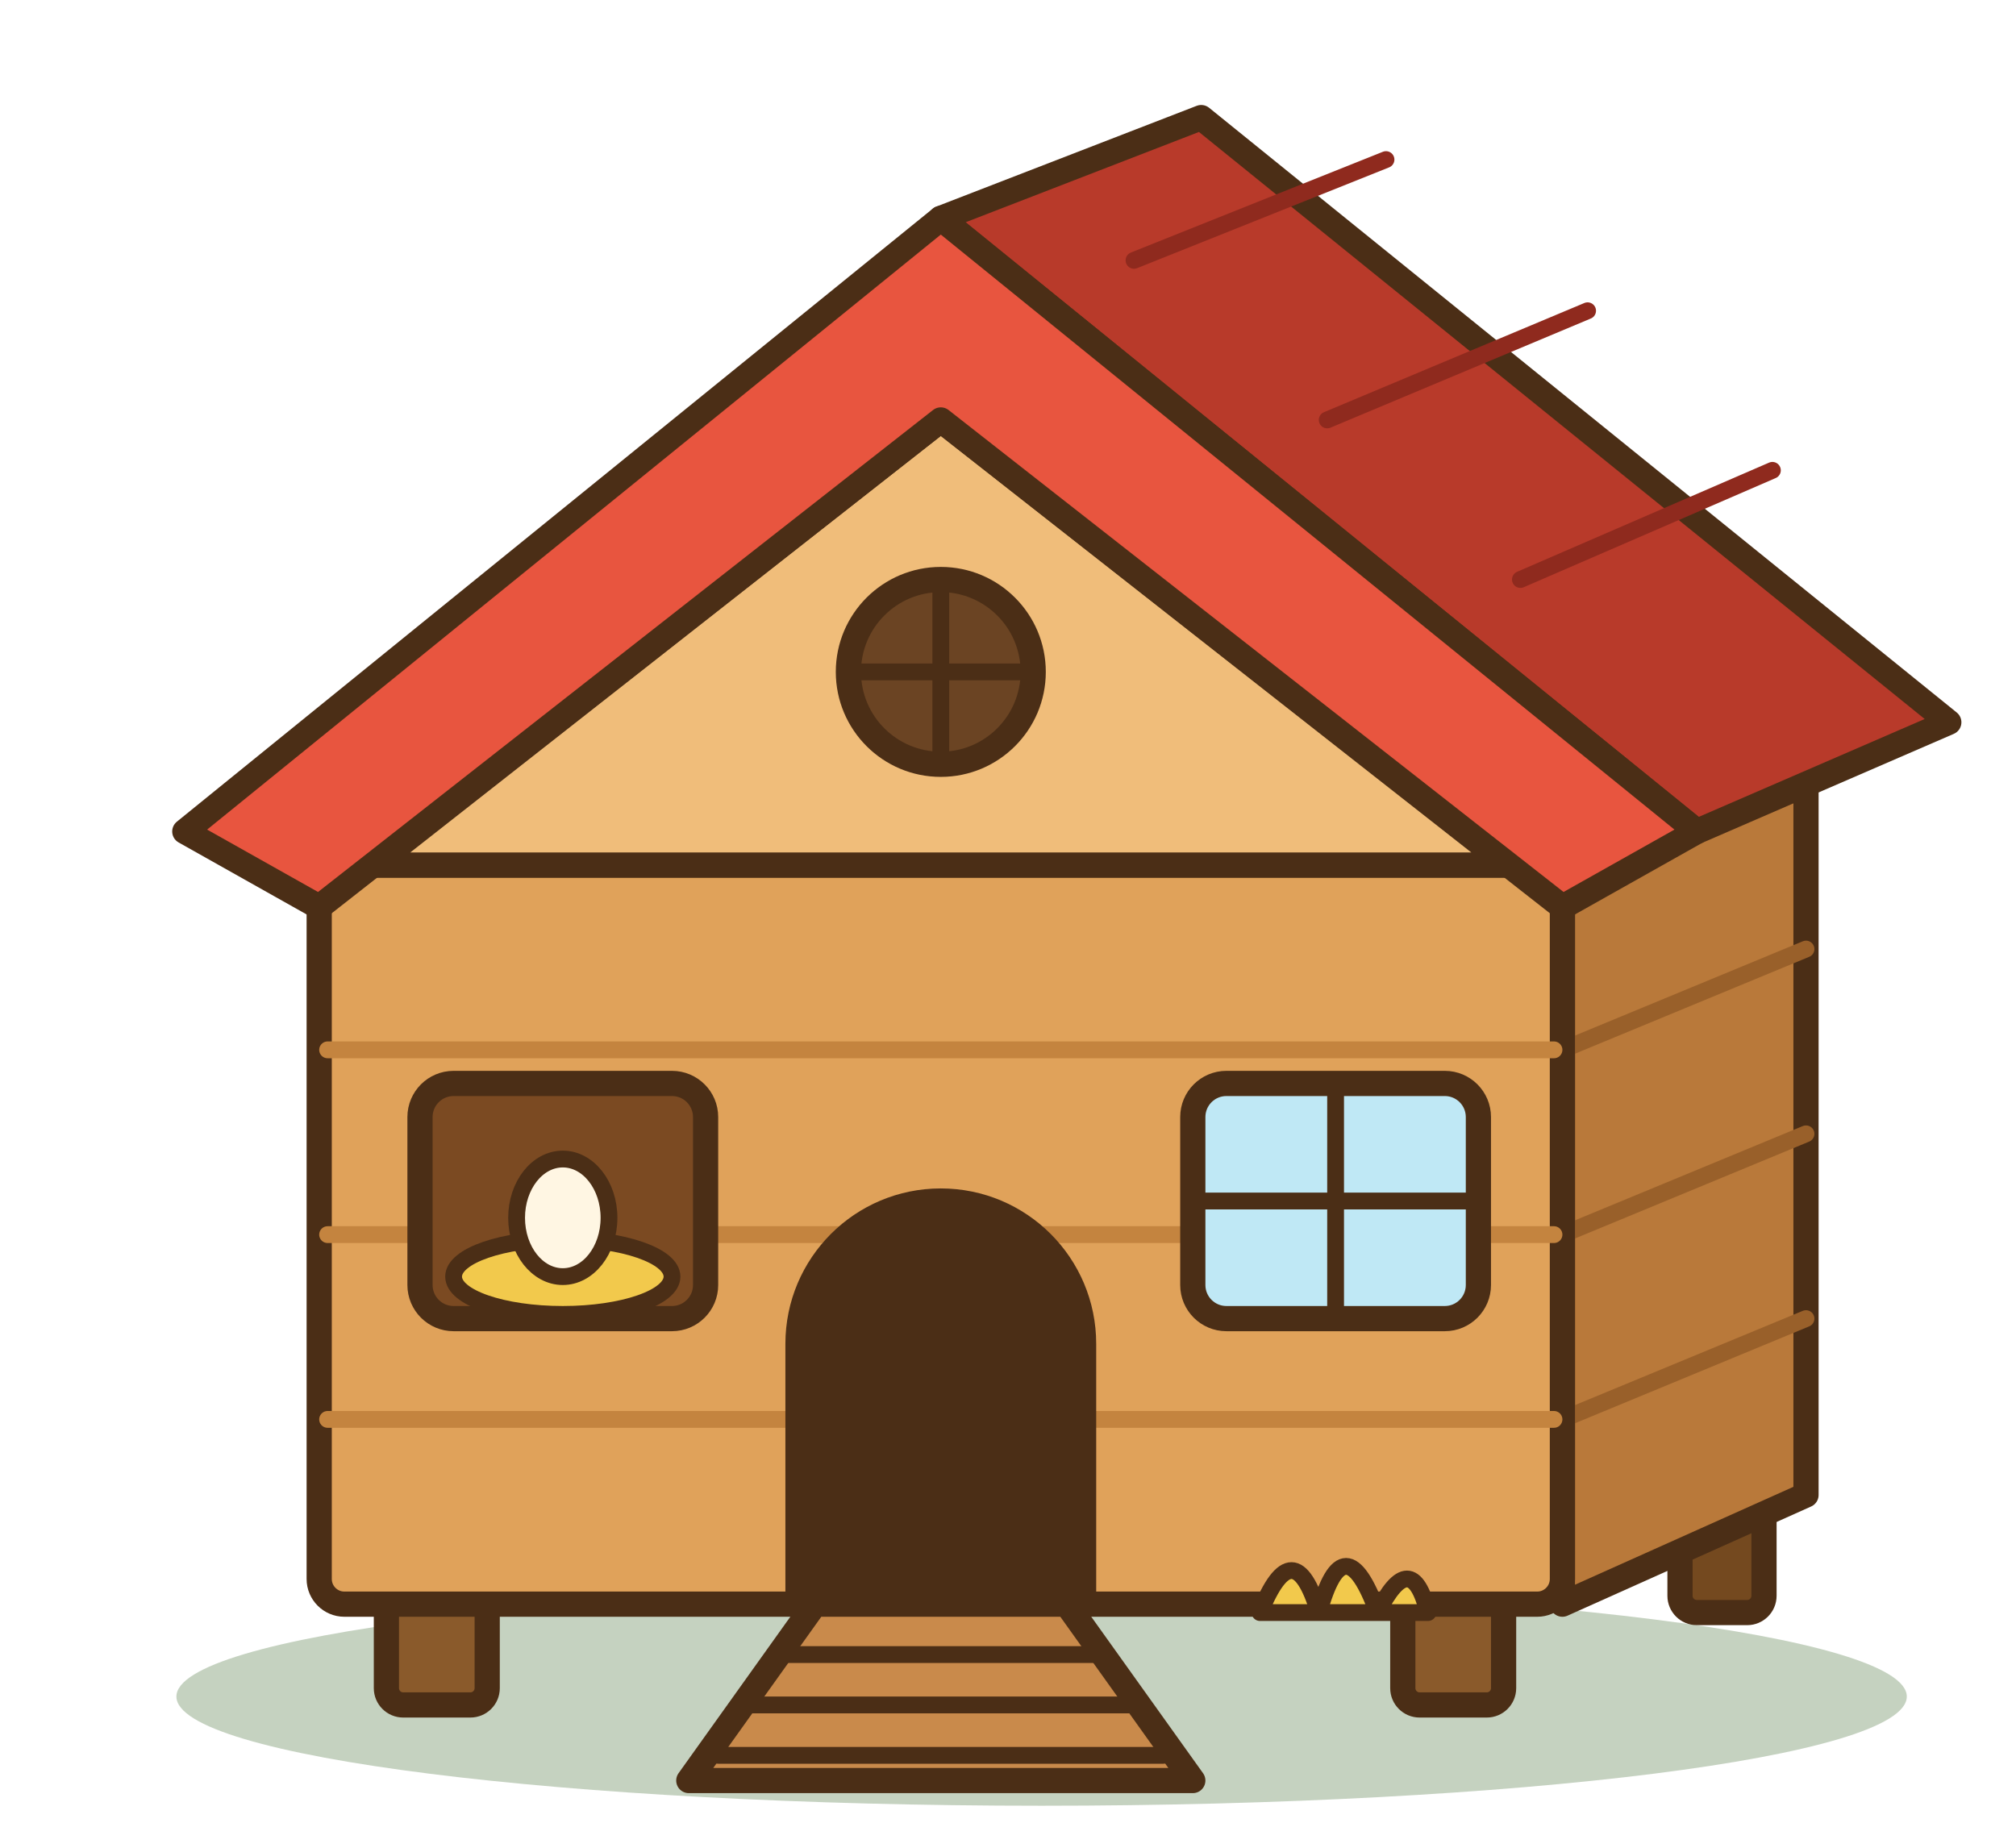
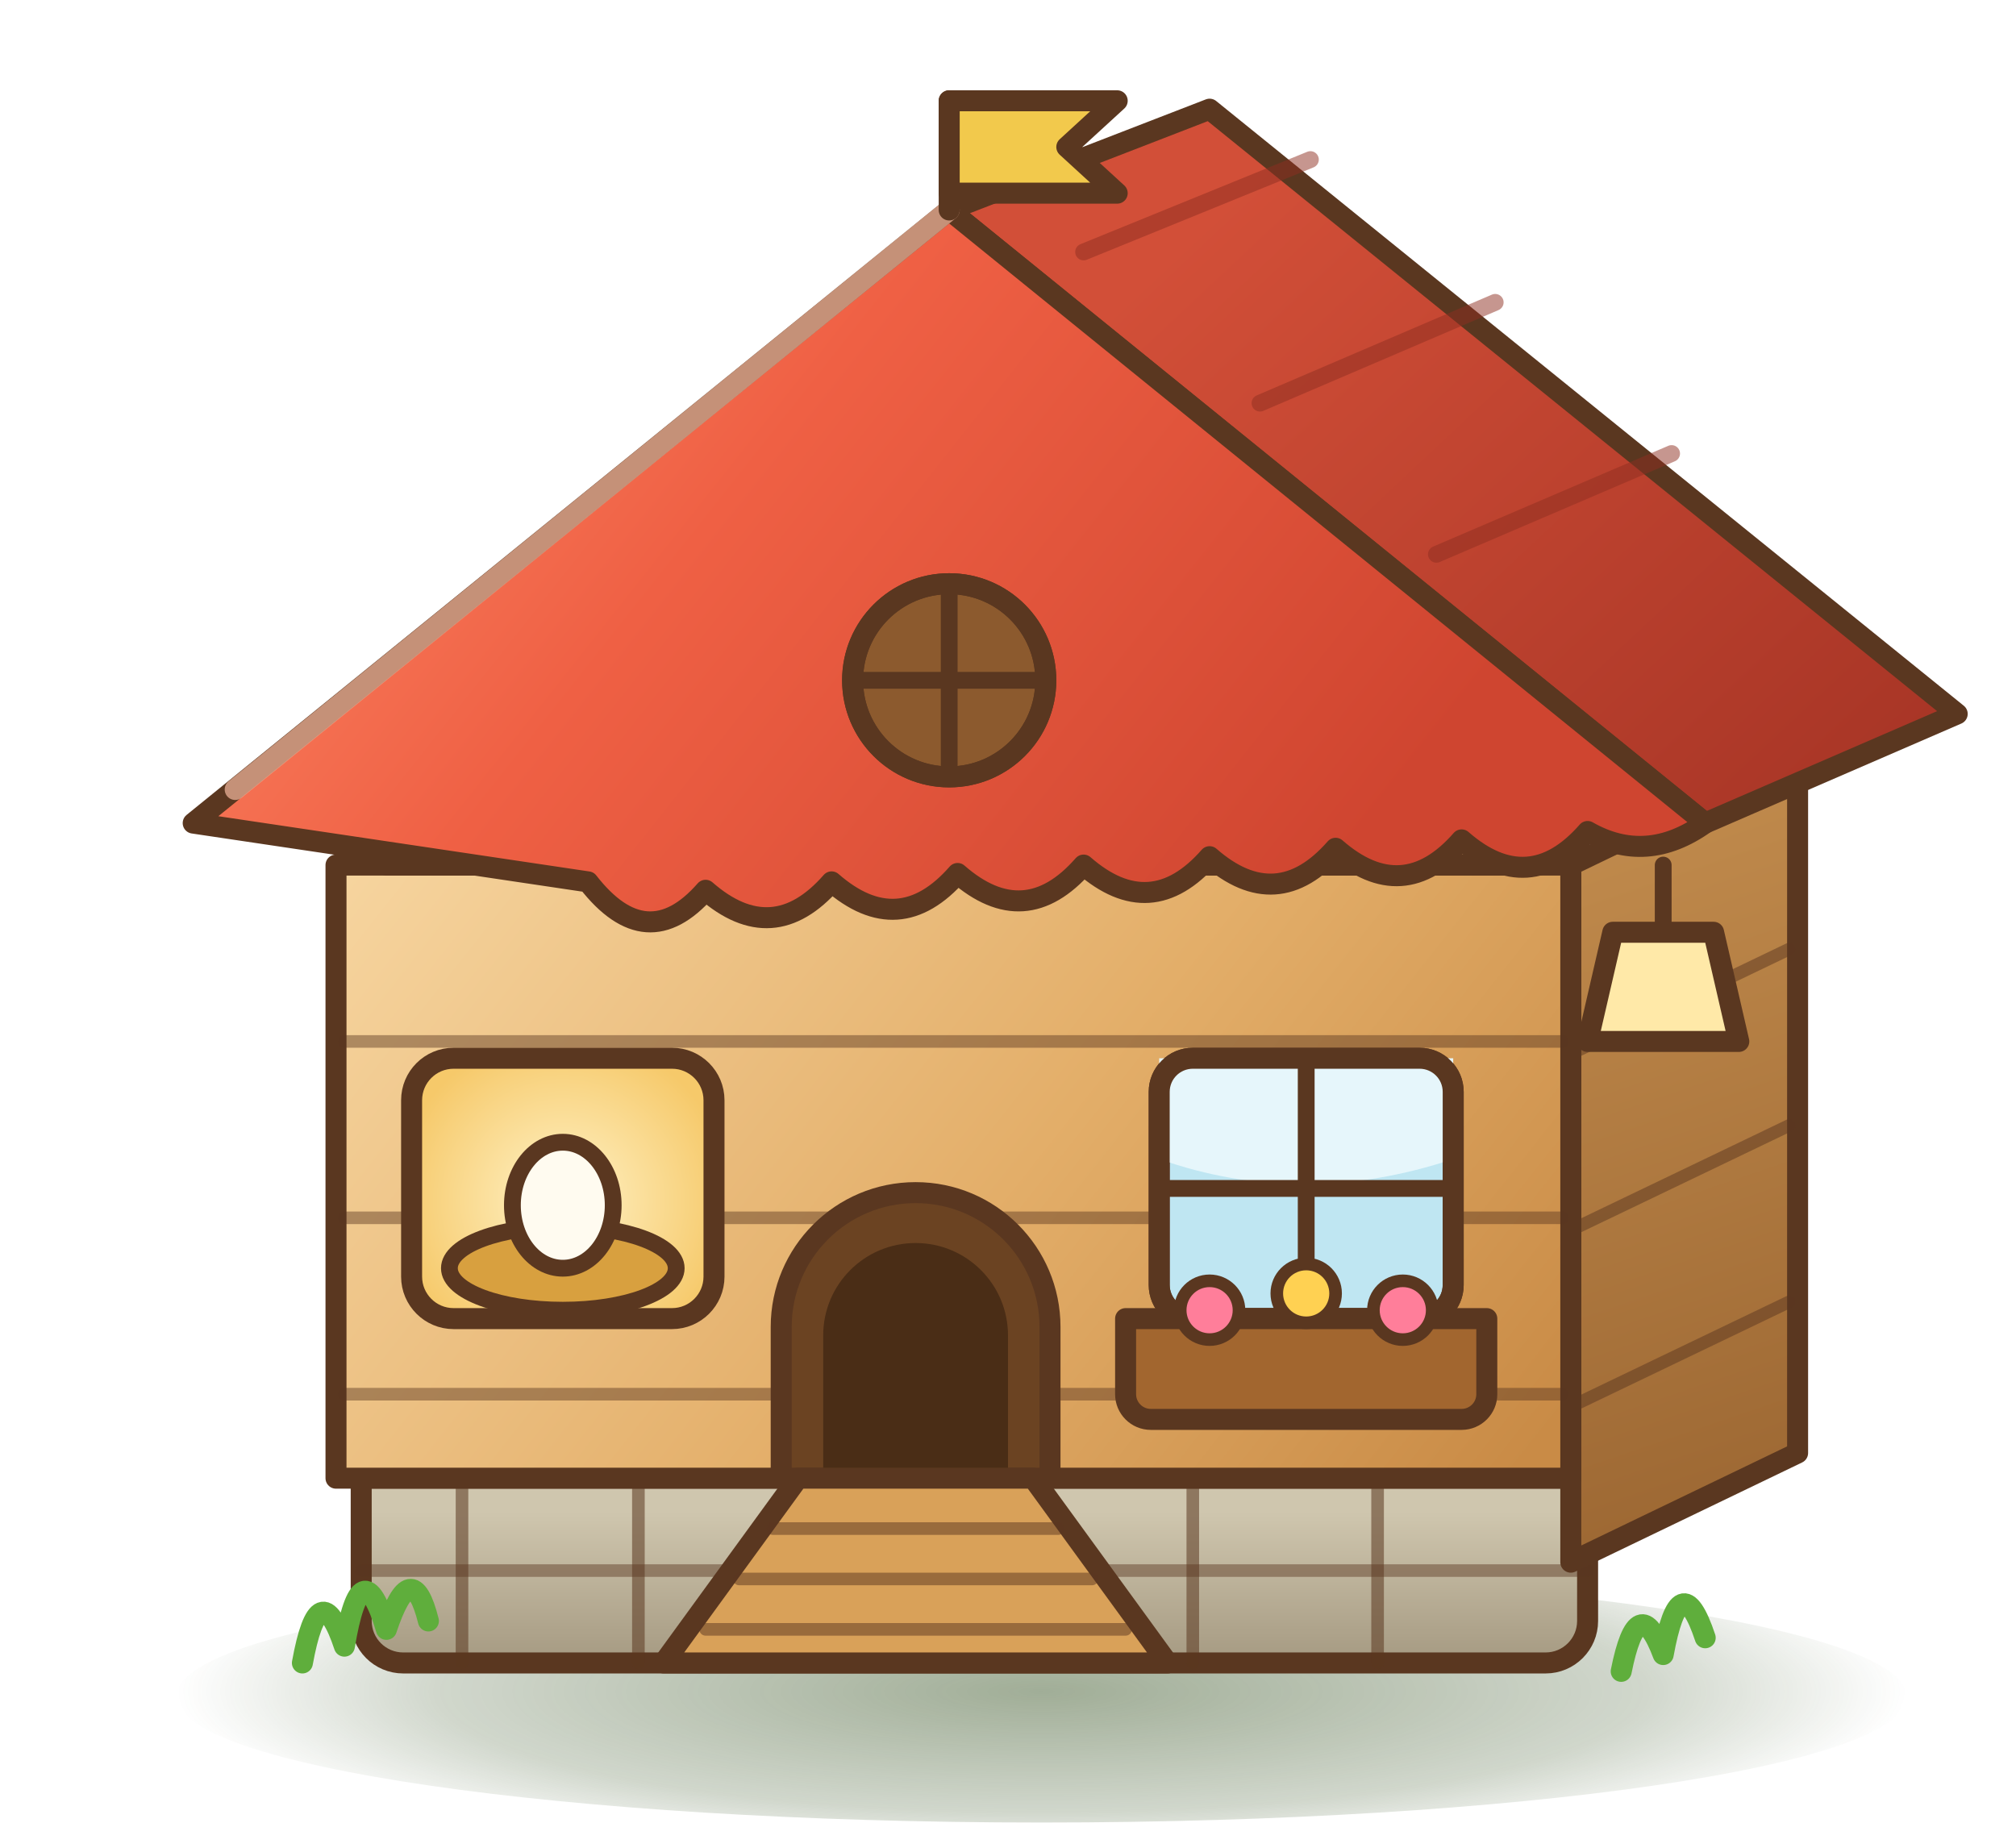
<svg xmlns="http://www.w3.org/2000/svg" width="480" height="440" viewBox="0 0 480 440">
-   <g stroke="#4b2e16" stroke-width="6" stroke-linejoin="round" stroke-linecap="round">
-     <ellipse cx="248" cy="404" rx="206" ry="26" fill="#2f5d1e" opacity="0.28" stroke="none" />
-     <rect x="92" y="368" width="24" height="38" rx="4" fill="#8a5a2b" />
-     <rect x="334" y="368" width="24" height="38" rx="4" fill="#8a5a2b" />
-     <rect x="400" y="346" width="20" height="38" rx="4" fill="#74491f" />
-     <polygon points="372,206 430,182 430,356 372,382" fill="#b9793a" />
-     <path d="M372 250L430 226M372 294L430 270M372 338L430 314" stroke="#99602a" stroke-width="4" fill="none" />
-     <rect x="76" y="206" width="296" height="176" rx="6" fill="#e0a25a" />
-     <path d="M78 250H370M78 294H370M78 338H370" stroke="#c4843f" stroke-width="4" fill="none" />
-     <polygon points="224,100 89,206 359,206" fill="#f0bd7a" />
-     <polygon points="224,52 286,28 464,172 404,198" fill="#b83a2a" />
-     <path d="M270 62L330 38M316 100L378 74M362 138L422 112" stroke="#8f2a1e" stroke-width="4" fill="none" />
-     <polygon points="224,52 404,198 372,216 224,100 76,216 44,198" fill="#e8553f" />
-     <circle cx="224" cy="160" r="22" fill="#6b4423" />
-     <path d="M224 138V182M202 160H246" stroke-width="4" fill="none" />
-     <rect x="100" y="258" width="68" height="56" rx="8" fill="#7b4a22" />
-     <ellipse cx="134" cy="304" rx="26" ry="9" fill="#f2c94c" stroke-width="4" />
-     <ellipse cx="134" cy="290" rx="11" ry="14" fill="#fff6e3" stroke-width="4" />
-     <rect x="284" y="258" width="68" height="56" rx="8" fill="#bfe8f5" />
-     <path d="M318 258V314M284 286H352" stroke-width="4" fill="none" />
-     <path d="M190 382V320a34 34 0 0 1 68 0V382Z" fill="#4b2e16" />
-     <polygon points="194,382 254,382 284,424 164,424" fill="#c98a4b" />
-     <path d="M187 394H261M179 406H269M171 418H277" stroke-width="4" fill="none" />
-     <path d="M300 384q8-20 14 0q6-22 14 0q8-16 12 0Z" fill="#f2c94c" stroke-width="4" />
+   <defs>
+     <radialGradient id="cShadow" cx="248" cy="404" r="206" gradientUnits="userSpaceOnUse" gradientTransform="translate(0 322) scale(1 0.2)">
+       <stop offset="0" stop-color="#2d4a18" stop-opacity="0.45" />
+       <stop offset="0.7" stop-color="#2d4a18" stop-opacity="0.22" />
+       <stop offset="1" stop-color="#2d4a18" stop-opacity="0" />
+     </radialGradient>
+     <linearGradient id="cWall" x1="90" y1="200" x2="330" y2="390" gradientUnits="userSpaceOnUse">
+       <stop offset="0" stop-color="#F6D49E" />
+       <stop offset="0.55" stop-color="#E3AE69" />
+       <stop offset="1" stop-color="#C98B46" />
+     </linearGradient>
+     <linearGradient id="cGable" x1="140" y1="96" x2="300" y2="206" gradientUnits="userSpaceOnUse">
+       <stop offset="0" stop-color="#FFE4B4" />
+       <stop offset="1" stop-color="#EDBD7C" />
+     </linearGradient>
+     <linearGradient id="cSide" x1="372" y1="200" x2="430" y2="370" gradientUnits="userSpaceOnUse">
+       <stop offset="0" stop-color="#C08A4C" />
+       <stop offset="1" stop-color="#9A6531" />
+     </linearGradient>
+     <linearGradient id="cRoof" x1="60" y1="40" x2="300" y2="230" gradientUnits="userSpaceOnUse">
+       <stop offset="0" stop-color="#FF8E6B" />
+       <stop offset="0.45" stop-color="#EF6044" />
+       <stop offset="1" stop-color="#CF4530" />
+     </linearGradient>
+     <linearGradient id="cRoofSide" x1="300" y1="40" x2="450" y2="200" gradientUnits="userSpaceOnUse">
+       <stop offset="0" stop-color="#D24F38" />
+       <stop offset="1" stop-color="#A63425" />
+     </linearGradient>
+     <radialGradient id="cGlow" cx="134" cy="286" r="40" gradientUnits="userSpaceOnUse">
+       <stop offset="0" stop-color="#FFF3C8" />
+       <stop offset="1" stop-color="#F6C96A" />
+     </radialGradient>
+     <linearGradient id="cStone" x1="60" y1="360" x2="60" y2="404" gradientUnits="userSpaceOnUse">
+       <stop offset="0" stop-color="#CFC6AE" />
+       <stop offset="1" stop-color="#9C9078" />
+     </linearGradient>
+   </defs>
+   <ellipse cx="248" cy="404" rx="206" ry="30" fill="url(#cShadow)" />
+   <g stroke="#5A3720" stroke-width="5" stroke-linejoin="round" stroke-linecap="round">
+     <path d="M86 352h292v34a10 10 0 0 1-10 10H96a10 10 0 0 1-10-10Z" fill="url(#cStone)" />
+     <path d="M110 352v44M152 352v44M196 352v44M240 352v44M284 352v44M328 352v44" stroke-width="3" stroke-opacity="0.55" />
+     <path d="M86 374h292" stroke-width="3" stroke-opacity="0.45" />
+     <path d="M374 206 428 180v166l-54 26Z" fill="url(#cSide)" />
+     <path d="M376 250 426 226M376 292 426 268M376 334 426 310" stroke-width="3" stroke-opacity="0.5" fill="none" />
+     <path d="M80 206h294v146H80Z" fill="url(#cWall)" />
+     <path d="M82 248h290M82 290h290M82 332h290" stroke-width="3" stroke-opacity="0.45" fill="none" />
+     <path d="M226 98 92 206h268Z" fill="url(#cGable)" />
+     <path d="M226 50 288 26 466 170l-60 26Z" fill="url(#cRoofSide)" />
+     <path d="M226 50 406 196q-14 10-28 2-14 16-30 2-14 16-30 2-14 16-30 2-14 16-30 2-14 16-30 2-14 16-30 2-14 16-30 2-14 16-28-2L46 196Z" fill="url(#cRoof)" />
+     <path d="M258 60 312 38M300 96 356 72M342 132 398 108" stroke="#8E2E20" stroke-width="4" stroke-opacity="0.5" fill="none" />
+     <path d="M226 50 56 188" stroke="#FFC2A8" stroke-width="5" stroke-opacity="0.65" fill="none" />
+     <path d="M226 50v-26" stroke-width="5" />
+     <path d="M226 24h40l-12 11 12 11h-40Z" fill="#F2C94C" />
+     <circle cx="226" cy="162" r="23" fill="#8C5A2E" />
+     <circle cx="226" cy="162" r="23" fill="none" />
+     <path d="M226 139v46M203 162h46" stroke-width="4" />
+     <rect x="98" y="252" width="72" height="62" rx="10" fill="url(#cGlow)" />
+     <ellipse cx="134" cy="302" rx="27" ry="10" fill="#D8A03F" stroke-width="4" />
+     <ellipse cx="134" cy="287" rx="12" ry="15" fill="#FFFBF0" stroke-width="4" />
+     <rect x="276" y="252" width="70" height="62" rx="8" fill="#BFE6F2" />
+     <path d="M276 252h70v24q-36 12-70 0Z" fill="#E6F6FB" stroke="none" />
+     <path d="M311 252v62M276 283h70" stroke-width="4" />
+     <rect x="276" y="252" width="70" height="62" rx="8" fill="none" />
+     <path d="M268 314h86v18a6 6 0 0 1-6 6h-74a6 6 0 0 1-6-6Z" fill="#A2662F" />
+     <g stroke-width="3">
+       <circle cx="288" cy="312" r="7" fill="#FF7E9A" />
+       <circle cx="311" cy="308" r="7" fill="#FFD152" />
+       <circle cx="334" cy="312" r="7" fill="#FF7E9A" />
+     </g>
+     <path d="M186 352v-36a32 32 0 0 1 64 0v36Z" fill="#6B4322" />
+     <path d="M196 352v-34a22 22 0 0 1 44 0v34Z" fill="#4A2D16" stroke="none" />
+     <path d="M190 352h56l32 44H158Z" fill="#D9A159" />
+     <path d="M184 364h68M176 376h84M168 388h100" stroke-width="3" stroke-opacity="0.5" />
+     <path d="M396 206v16" stroke-width="4" />
+     <path d="M384 222h24l6 26h-36Z" fill="#FFE9A8" />
+     <path d="M382 248h28" stroke-width="4" />
+     <path d="M72 396q4-22 10-4 4-24 10-4 6-18 10-2" fill="none" stroke="#5FAE3C" stroke-width="5" />
+     <path d="M386 398q4-20 10-4 4-22 10-4" fill="none" stroke="#5FAE3C" stroke-width="5" />
  </g>
</svg>
